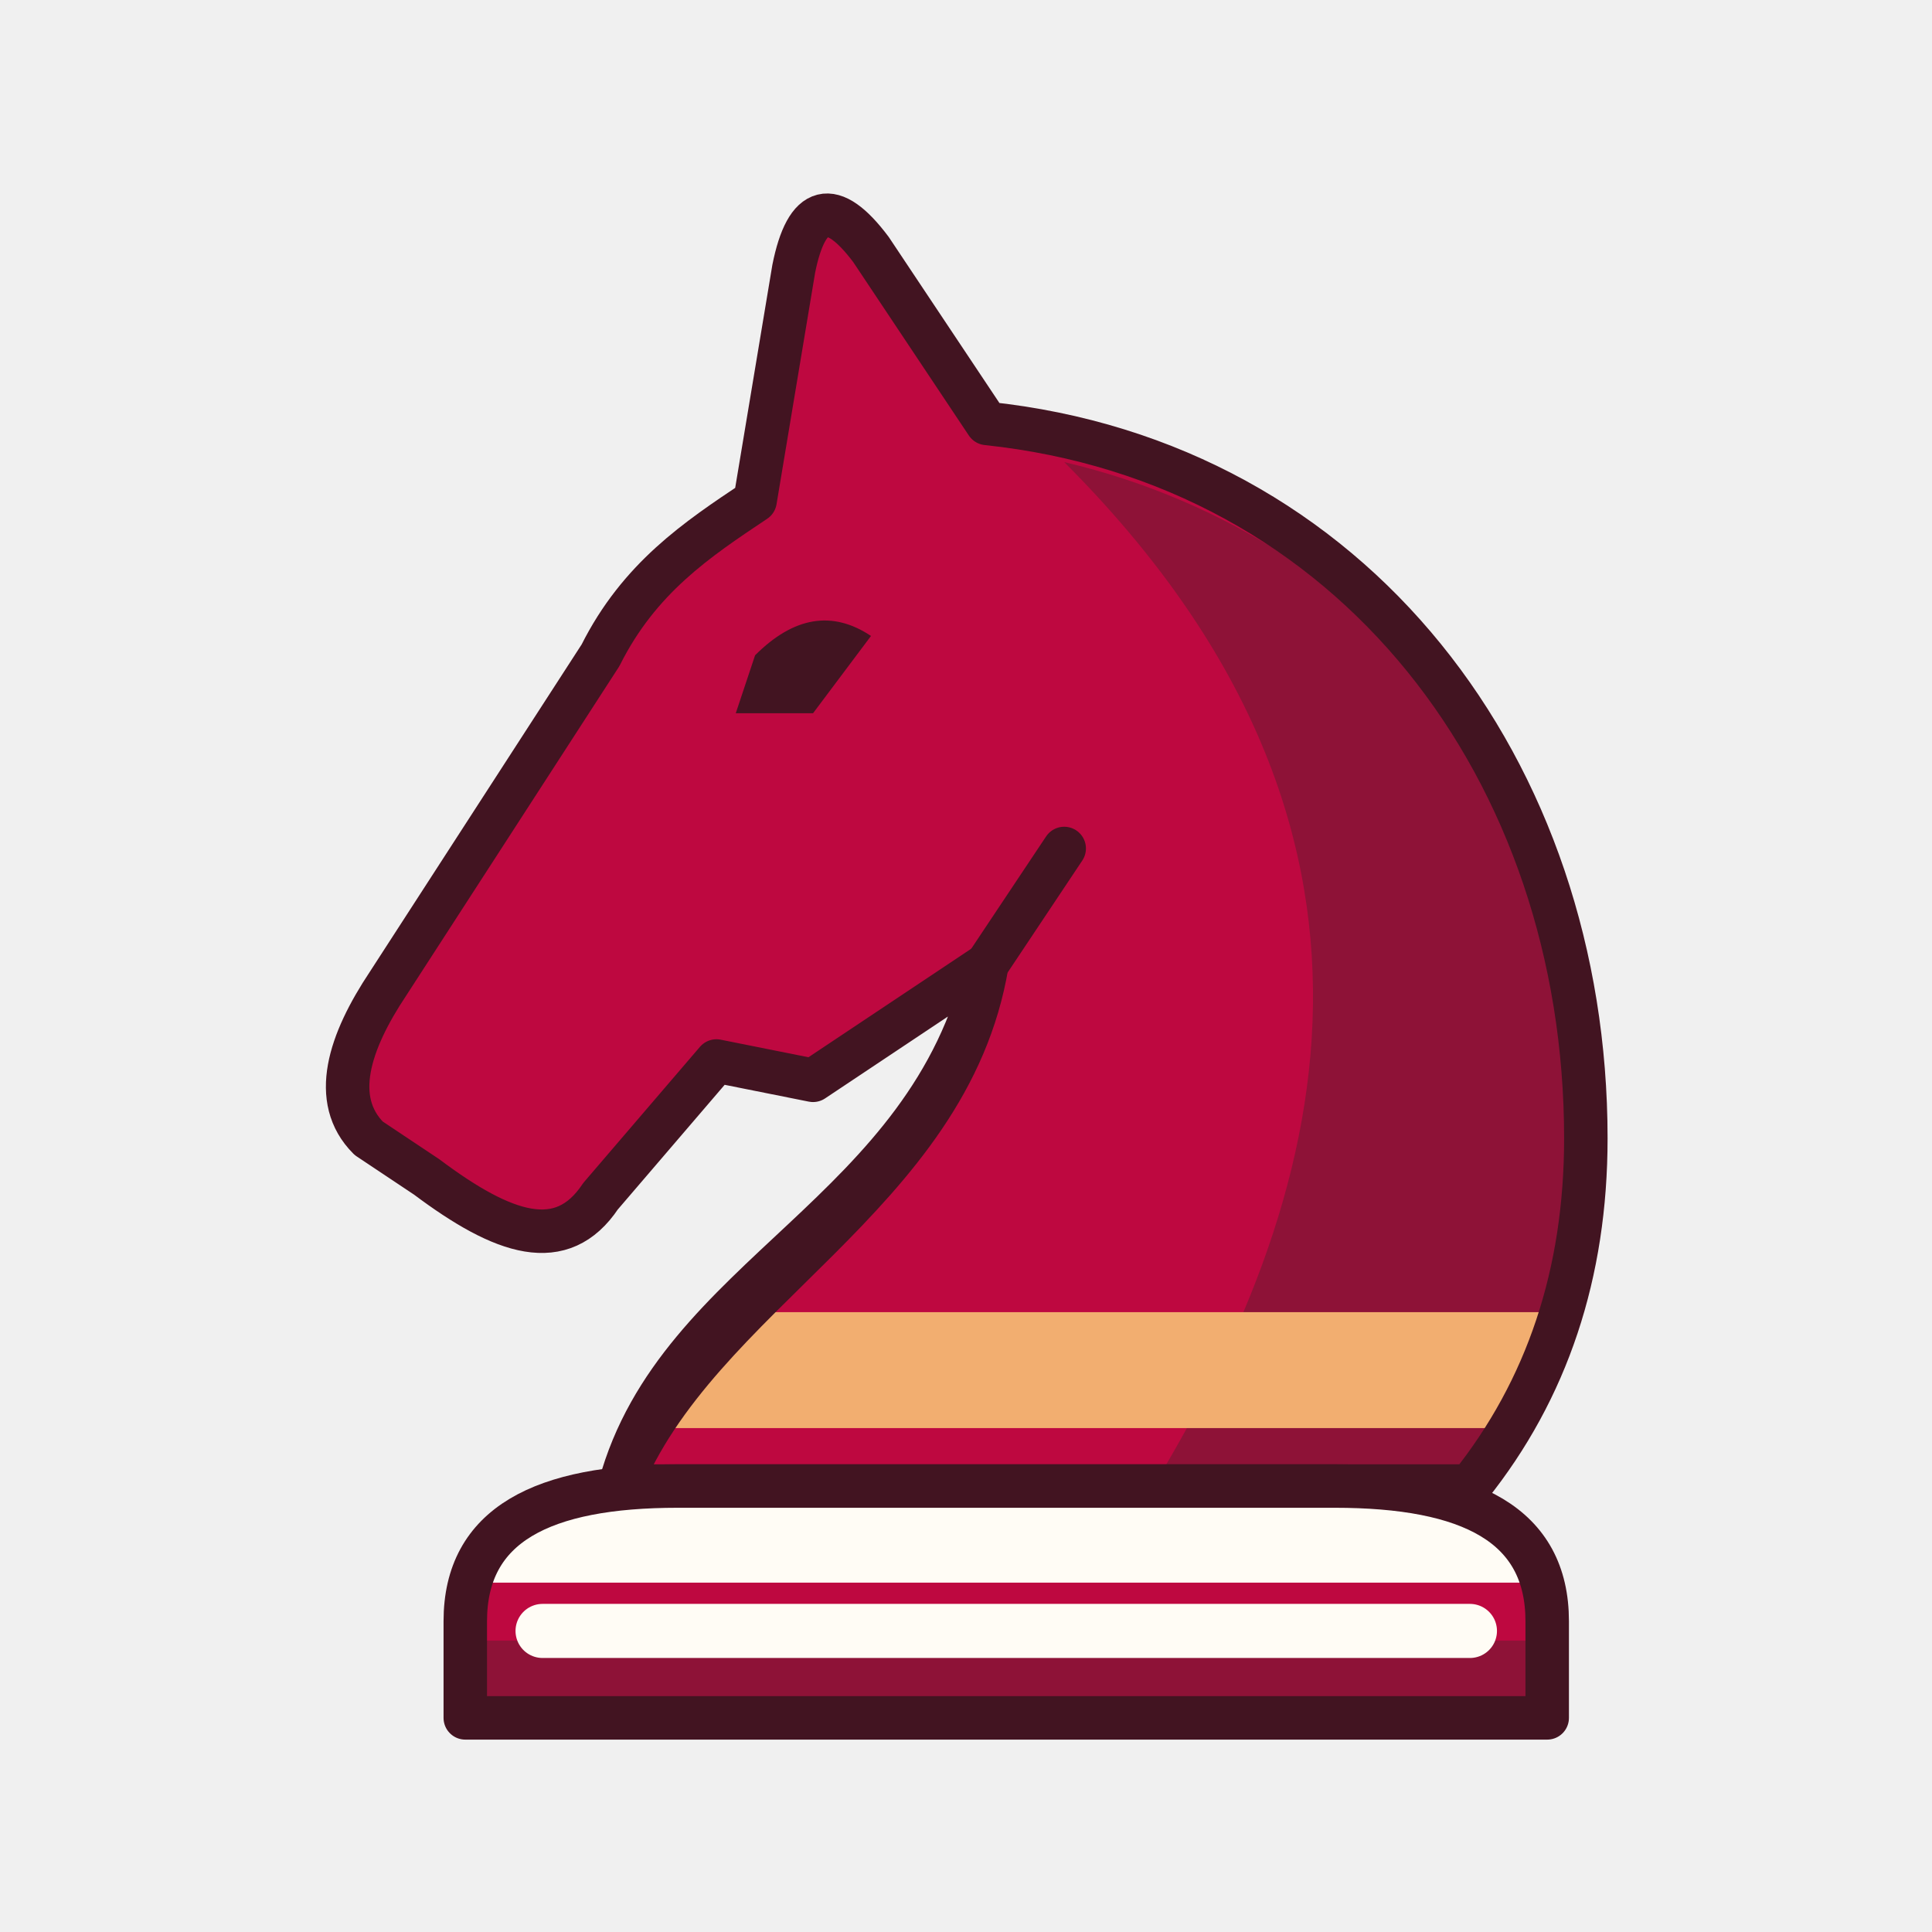
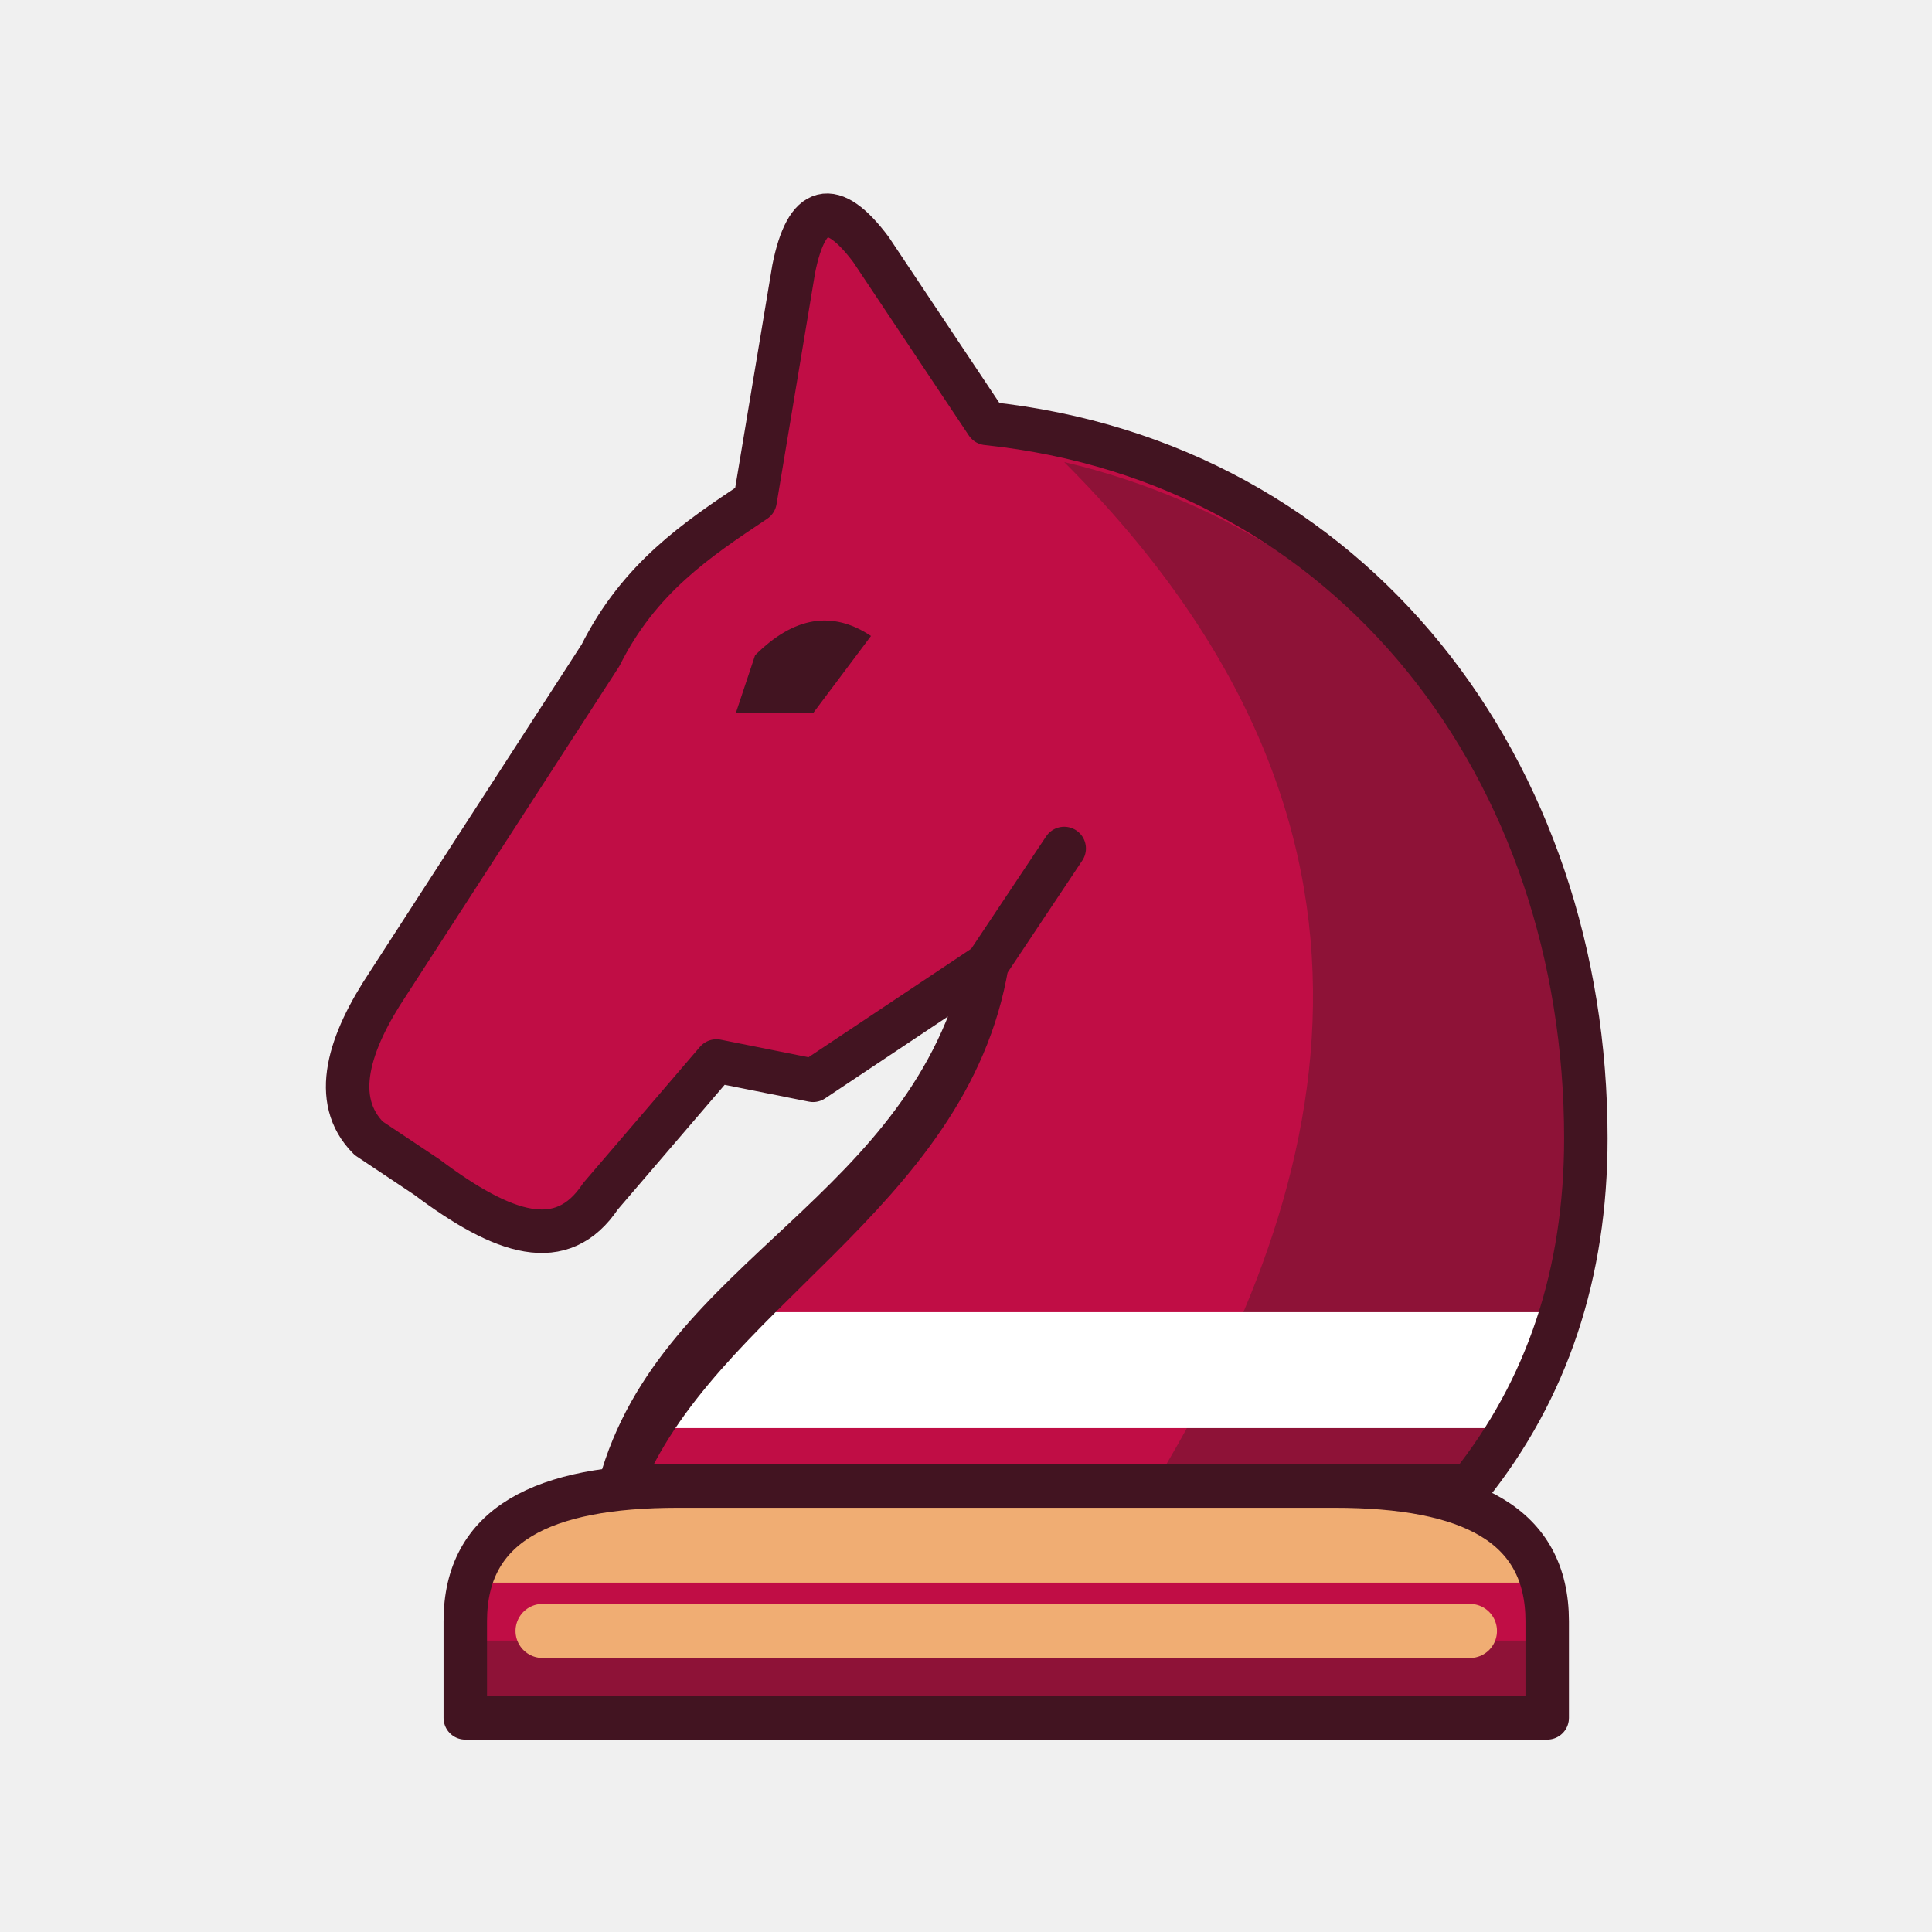
<svg xmlns="http://www.w3.org/2000/svg" viewBox="-2.083 0.083 100 100">
-   <g fill="#BE0840" stroke="#421421" stroke-width="2.25" stroke-linejoin="round" stroke-linecap="round">
-     <path d="M30 77 C33 66 46 63 49 50 L40 56 L35 55 L29 62 C27 65 24 64 20 61 L17 59 C15 57 16 54 18 51 L29 34 C31 30 34 28 37 26 L39 14 Q40 9 43 13 L49 22 C68 24 80 40 80 59 C80 66 78 72 74 77 Z" fill="#BE0840" stroke="none" fill-rule="evenodd" />
+   <g fill="#C00D45" stroke="#421421" stroke-width="2.25" stroke-linejoin="round" stroke-linecap="round">
+     <path d="M30 77 C33 66 46 63 49 50 L40 56 L35 55 L29 62 C27 65 24 64 20 61 L17 59 C15 57 16 54 18 51 L29 34 C31 30 34 28 37 26 L39 14 Q40 9 43 13 L49 22 C68 24 80 40 80 59 C80 66 78 72 74 77 Z" fill="#C00D45" stroke="none" fill-rule="evenodd" />
    <defs>
      <clipPath id="s4">
        <path d="M30 77 C33 66 46 63 49 50 L40 56 L35 55 L29 62 C27 65 24 64 20 61 L17 59 C15 57 16 54 18 51 L29 34 C31 30 34 28 37 26 L39 14 Q40 9 43 13 L49 22 C68 24 80 40 80 59 C80 66 78 72 74 77 Z" clip-rule="evenodd" />
      </clipPath>
    </defs>
    <path d="M53 24 C70 28 81 43 80 59 C80 66 78 72 74 78 H57 C67 62 72 43 53 24 Z" fill="#8E1237" stroke="none" clip-path="url(#s4)" />
    <g stroke="none" clip-path="url(#s4)">
-       <path d="M10 68 H90 V74 H10 Z" fill="#F2AE70" />
-       <path d="M10 78 H90 V82 H10 Z" fill="#FFFCF5" />
+       <path d="M10 68 H90 V74 H10 Z" fill="#FFFFFF" />
+       <path d="M10 78 H90 V82 H10 Z" fill="#F0AD73" />
    </g>
    <path d="M30 77 C33 66 46 63 49 50 L40 56 L35 55 L29 62 C27 65 24 64 20 61 L17 59 C15 57 16 54 18 51 L29 34 C31 30 34 28 37 26 L39 14 Q40 9 43 13 L49 22 C68 24 80 40 80 59 C80 66 78 72 74 77 Z" fill="none" />
    <path d="M30 77 C34 67 47 62 49 50 L53 44" fill="none" />
    <path d="M37 34 Q40 31 43 33 L40 37 H36 Z" fill="#421421" stroke="none" />
-     <path d="M22 89 V84 C22 79 26 77 33 77 H67 C74 77 78 79 78 84 V89 Z" fill="#BE0840" stroke="none" fill-rule="evenodd" />
+     <path d="M22 89 V84 C22 79 26 77 33 77 H67 C74 77 78 79 78 84 V89 Z" fill="#C00D45" stroke="none" fill-rule="evenodd" />
    <defs>
      <clipPath id="s5">
        <path d="M22 89 V84 C22 79 26 77 33 77 H67 C74 77 78 79 78 84 V89 Z" clip-rule="evenodd" />
      </clipPath>
    </defs>
    <path d="M21 85 H79 V90 H21 Z" fill="#8E1237" stroke="none" clip-path="url(#s5)" />
    <g stroke="none" clip-path="url(#s5)">
-       <path d="M10 68 H90 V74 H10 Z" fill="#F2AE70" />
-       <path d="M10 78 H90 V82 H10 Z" fill="#FFFCF5" />
+       <path d="M10 68 H90 V74 H10 Z" fill="#FFFFFF" />
+       <path d="M10 78 H90 V82 H10 Z" fill="#F0AD73" />
    </g>
    <path d="M22 89 V84 C22 79 26 77 33 77 H67 C74 77 78 79 78 84 V89 Z" fill="none" />
-     <path d="M26 84.5 H74" fill="none" stroke="#FFFCF5" stroke-width="2.8" stroke-linecap="round" />
+     <path d="M26 84.5 H74" fill="none" stroke="#F0AD73" stroke-width="2.8" stroke-linecap="round" />
  </g>
</svg>
